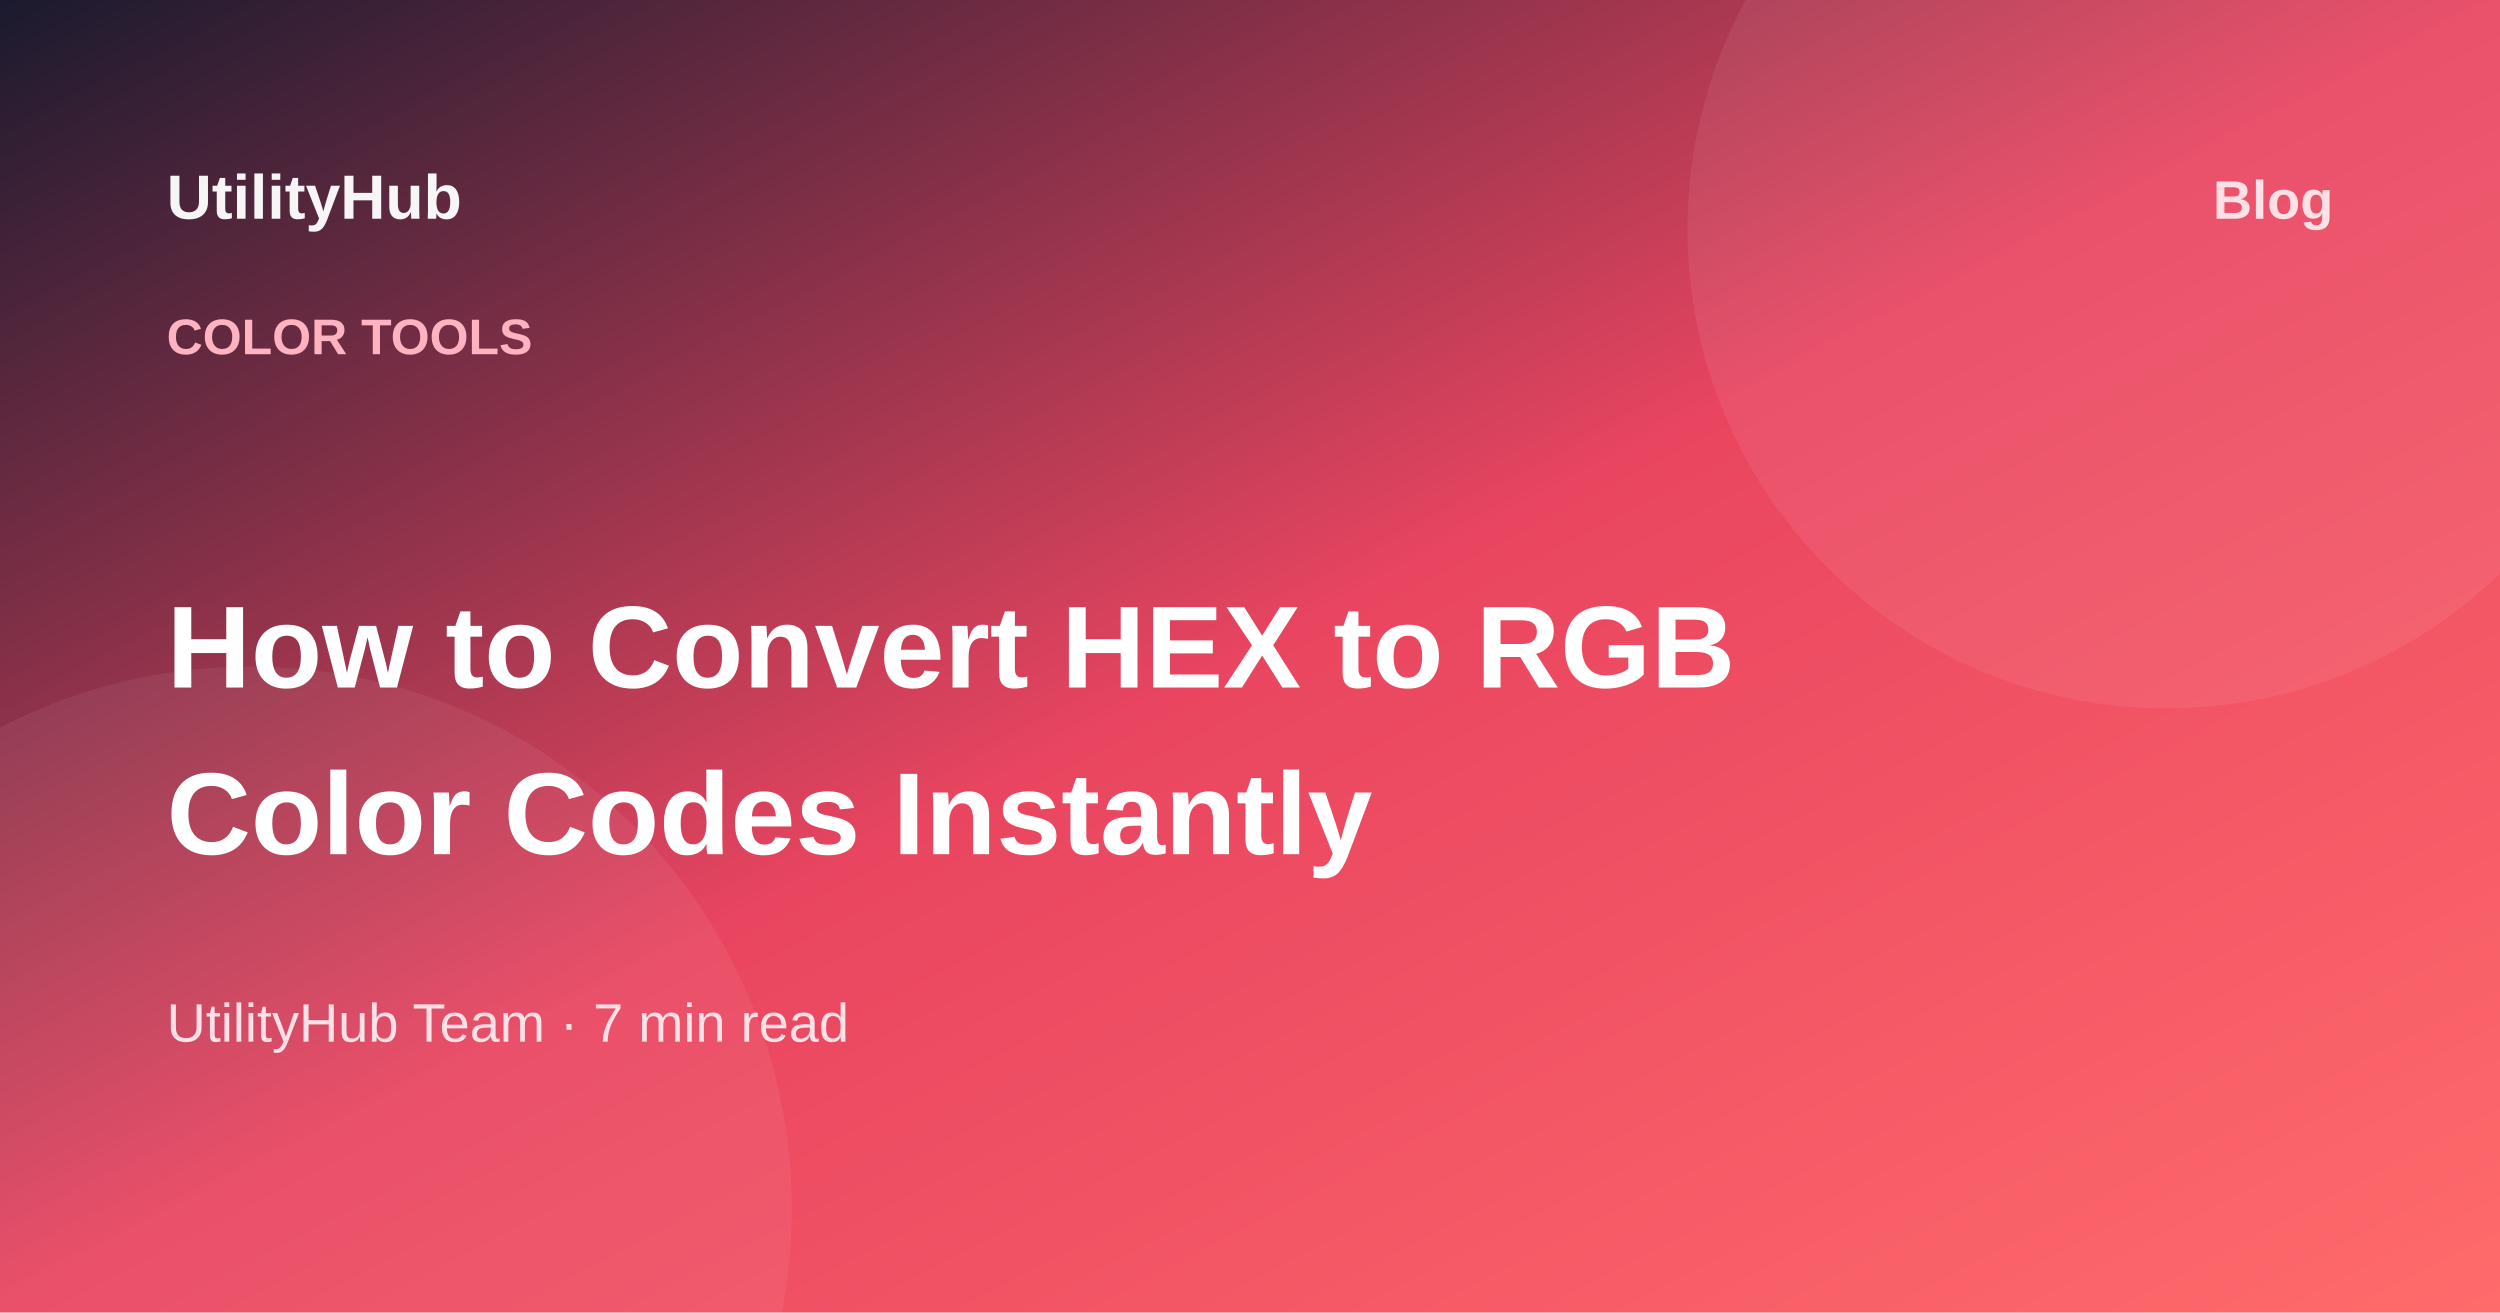
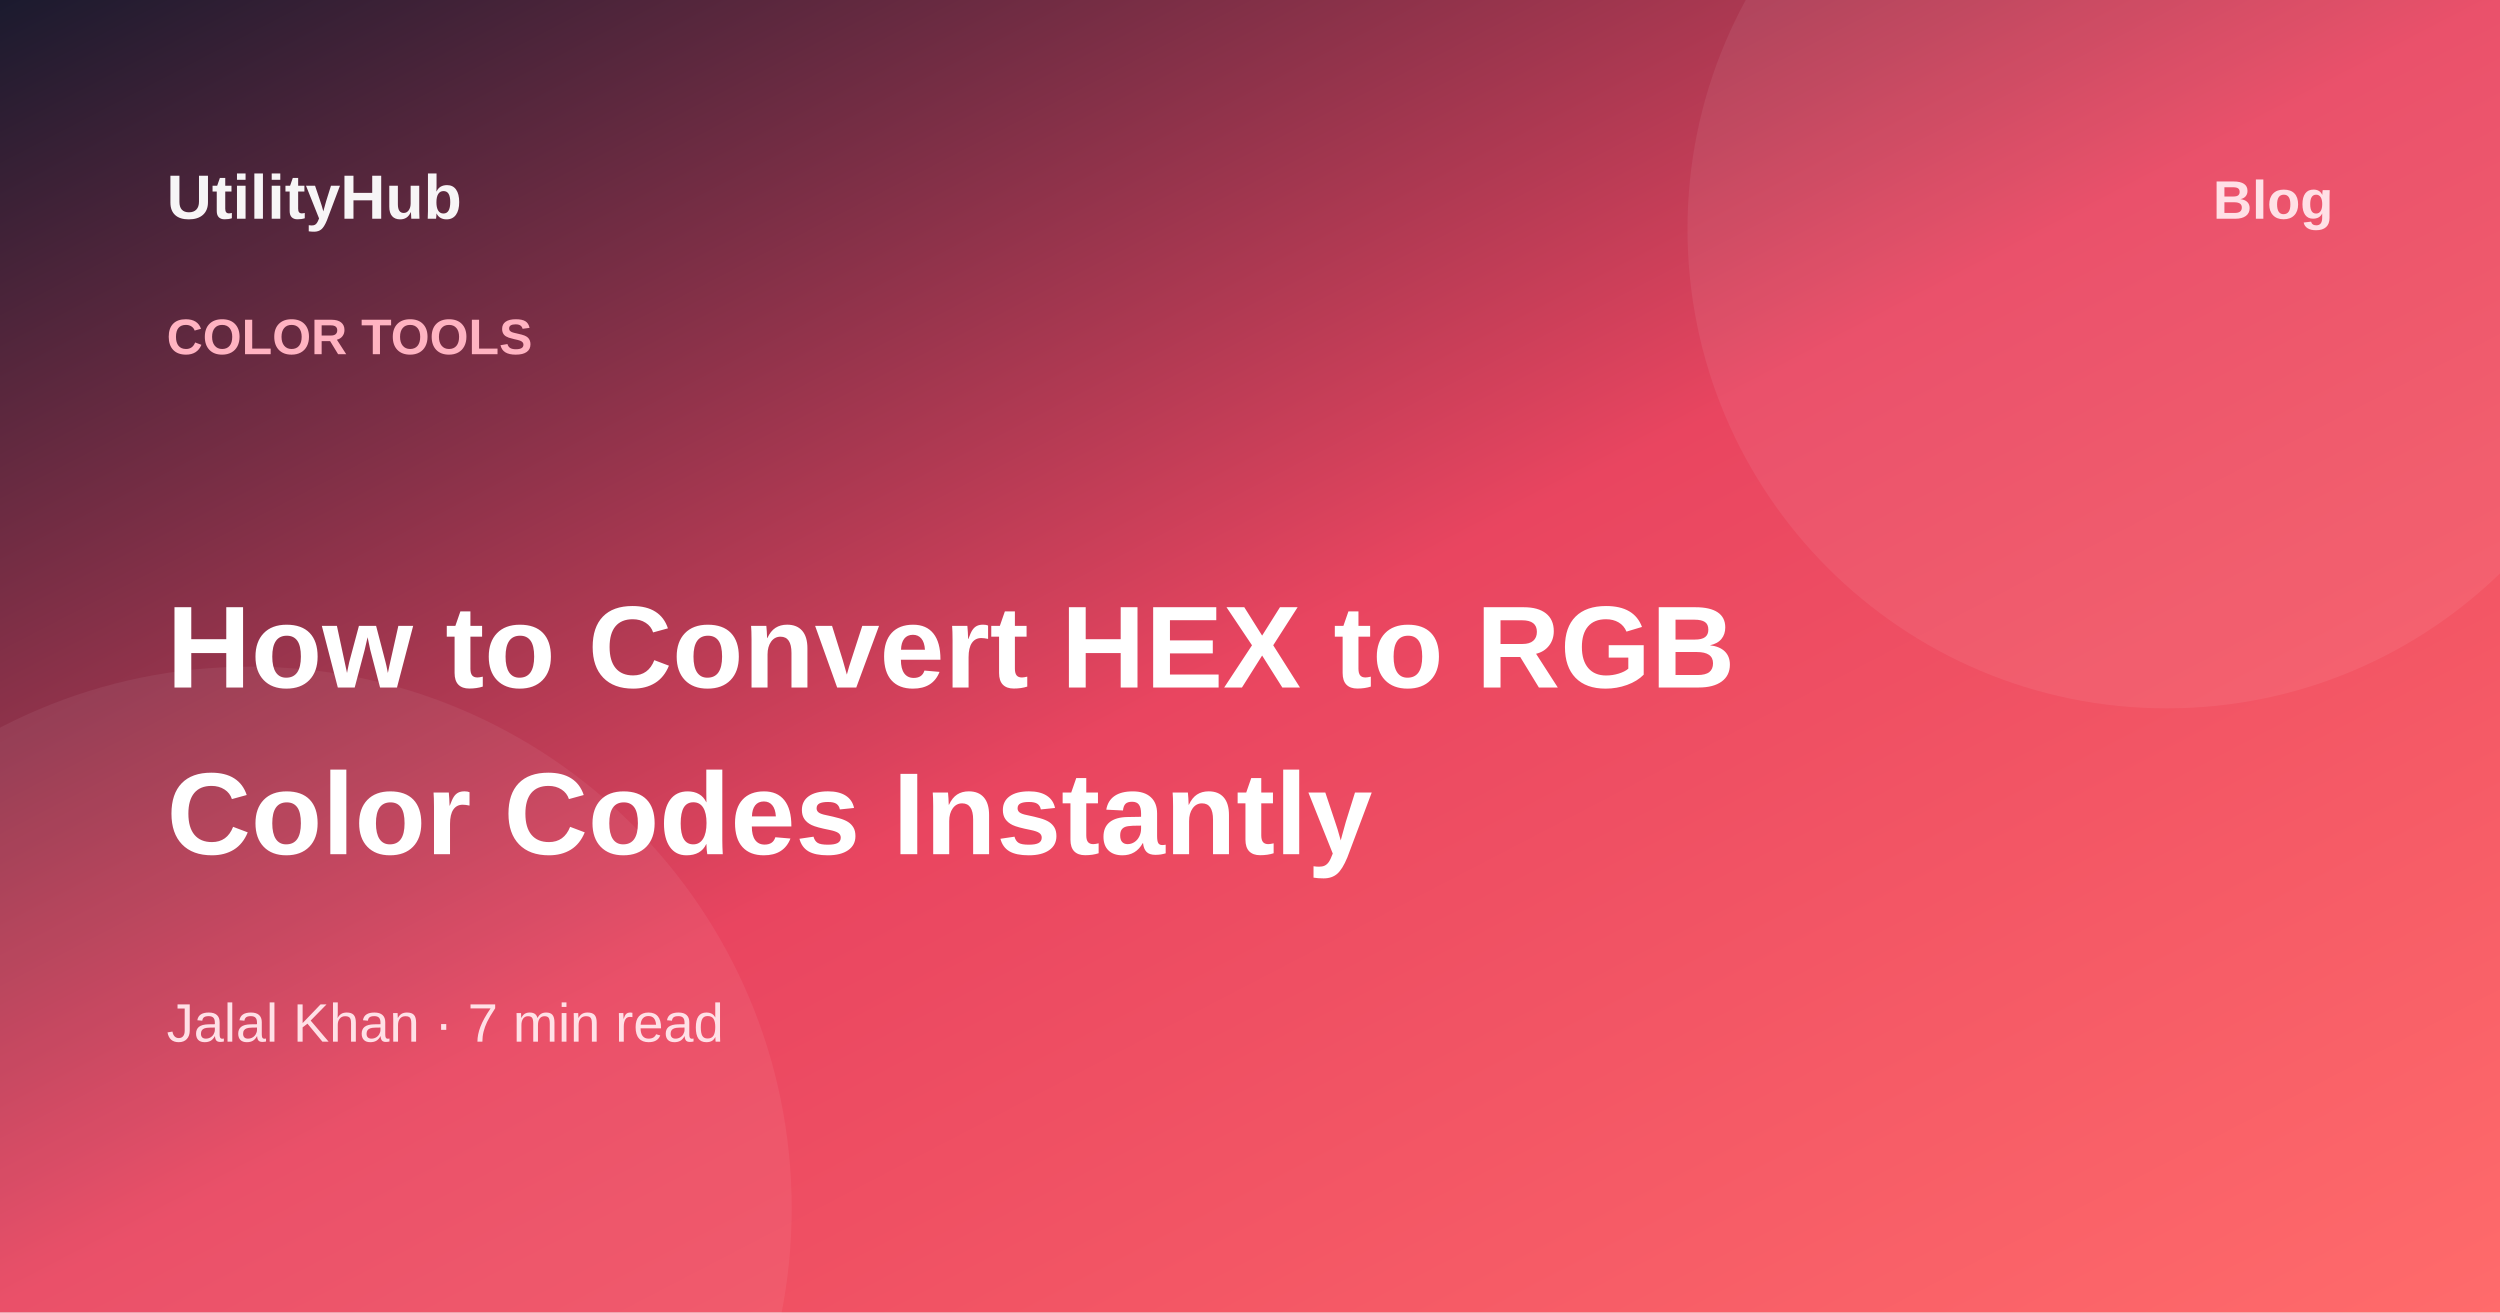
<svg xmlns="http://www.w3.org/2000/svg" width="1200" height="630" viewBox="0 0 1200 630">
  <defs>
    <linearGradient id="bg" x1="0" y1="0" x2="1" y2="1">
      <stop offset="0%" stop-color="#1a1a2e" />
      <stop offset="50%" stop-color="#e94560" />
      <stop offset="100%" stop-color="#ff6b6b" />
    </linearGradient>
  </defs>
  <rect width="1200" height="630" fill="url(#bg)" />
  <circle cx="1040" cy="110" r="230" fill="#ffffff" opacity="0.07" />
  <circle cx="120" cy="580" r="260" fill="#ffffff" opacity="0.06" />
  <text x="80" y="105" font-family="Segoe UI, Arial, sans-serif" font-size="30" font-weight="700" fill="#ffffff" opacity="0.95">UtilityHub</text>
  <text x="1120" y="105" text-anchor="end" font-family="Segoe UI, Arial, sans-serif" font-size="26" font-weight="600" fill="#ffe0e6">Blog</text>
  <text x="80" y="170" font-family="Segoe UI, Arial, sans-serif" font-size="24" font-weight="600" fill="#ffb3c1">COLOR TOOLS</text>
  <text x="80" y="330" font-family="Segoe UI, Arial, sans-serif" font-size="56" font-weight="700" fill="#ffffff">How to Convert HEX to RGB</text>
  <text x="80" y="410" font-family="Segoe UI, Arial, sans-serif" font-size="56" font-weight="700" fill="#ffffff">Color Codes Instantly</text>
-   <text x="80" y="500" font-family="Segoe UI, Arial, sans-serif" font-size="26" fill="#ffe0e6">UtilityHub Team · 7 min read</text>
+   <text x="80" y="500" font-family="Segoe UI, Arial, sans-serif" font-size="26" fill="#ffe0e6">Jalal Khan · 7 min read</text>
</svg>
